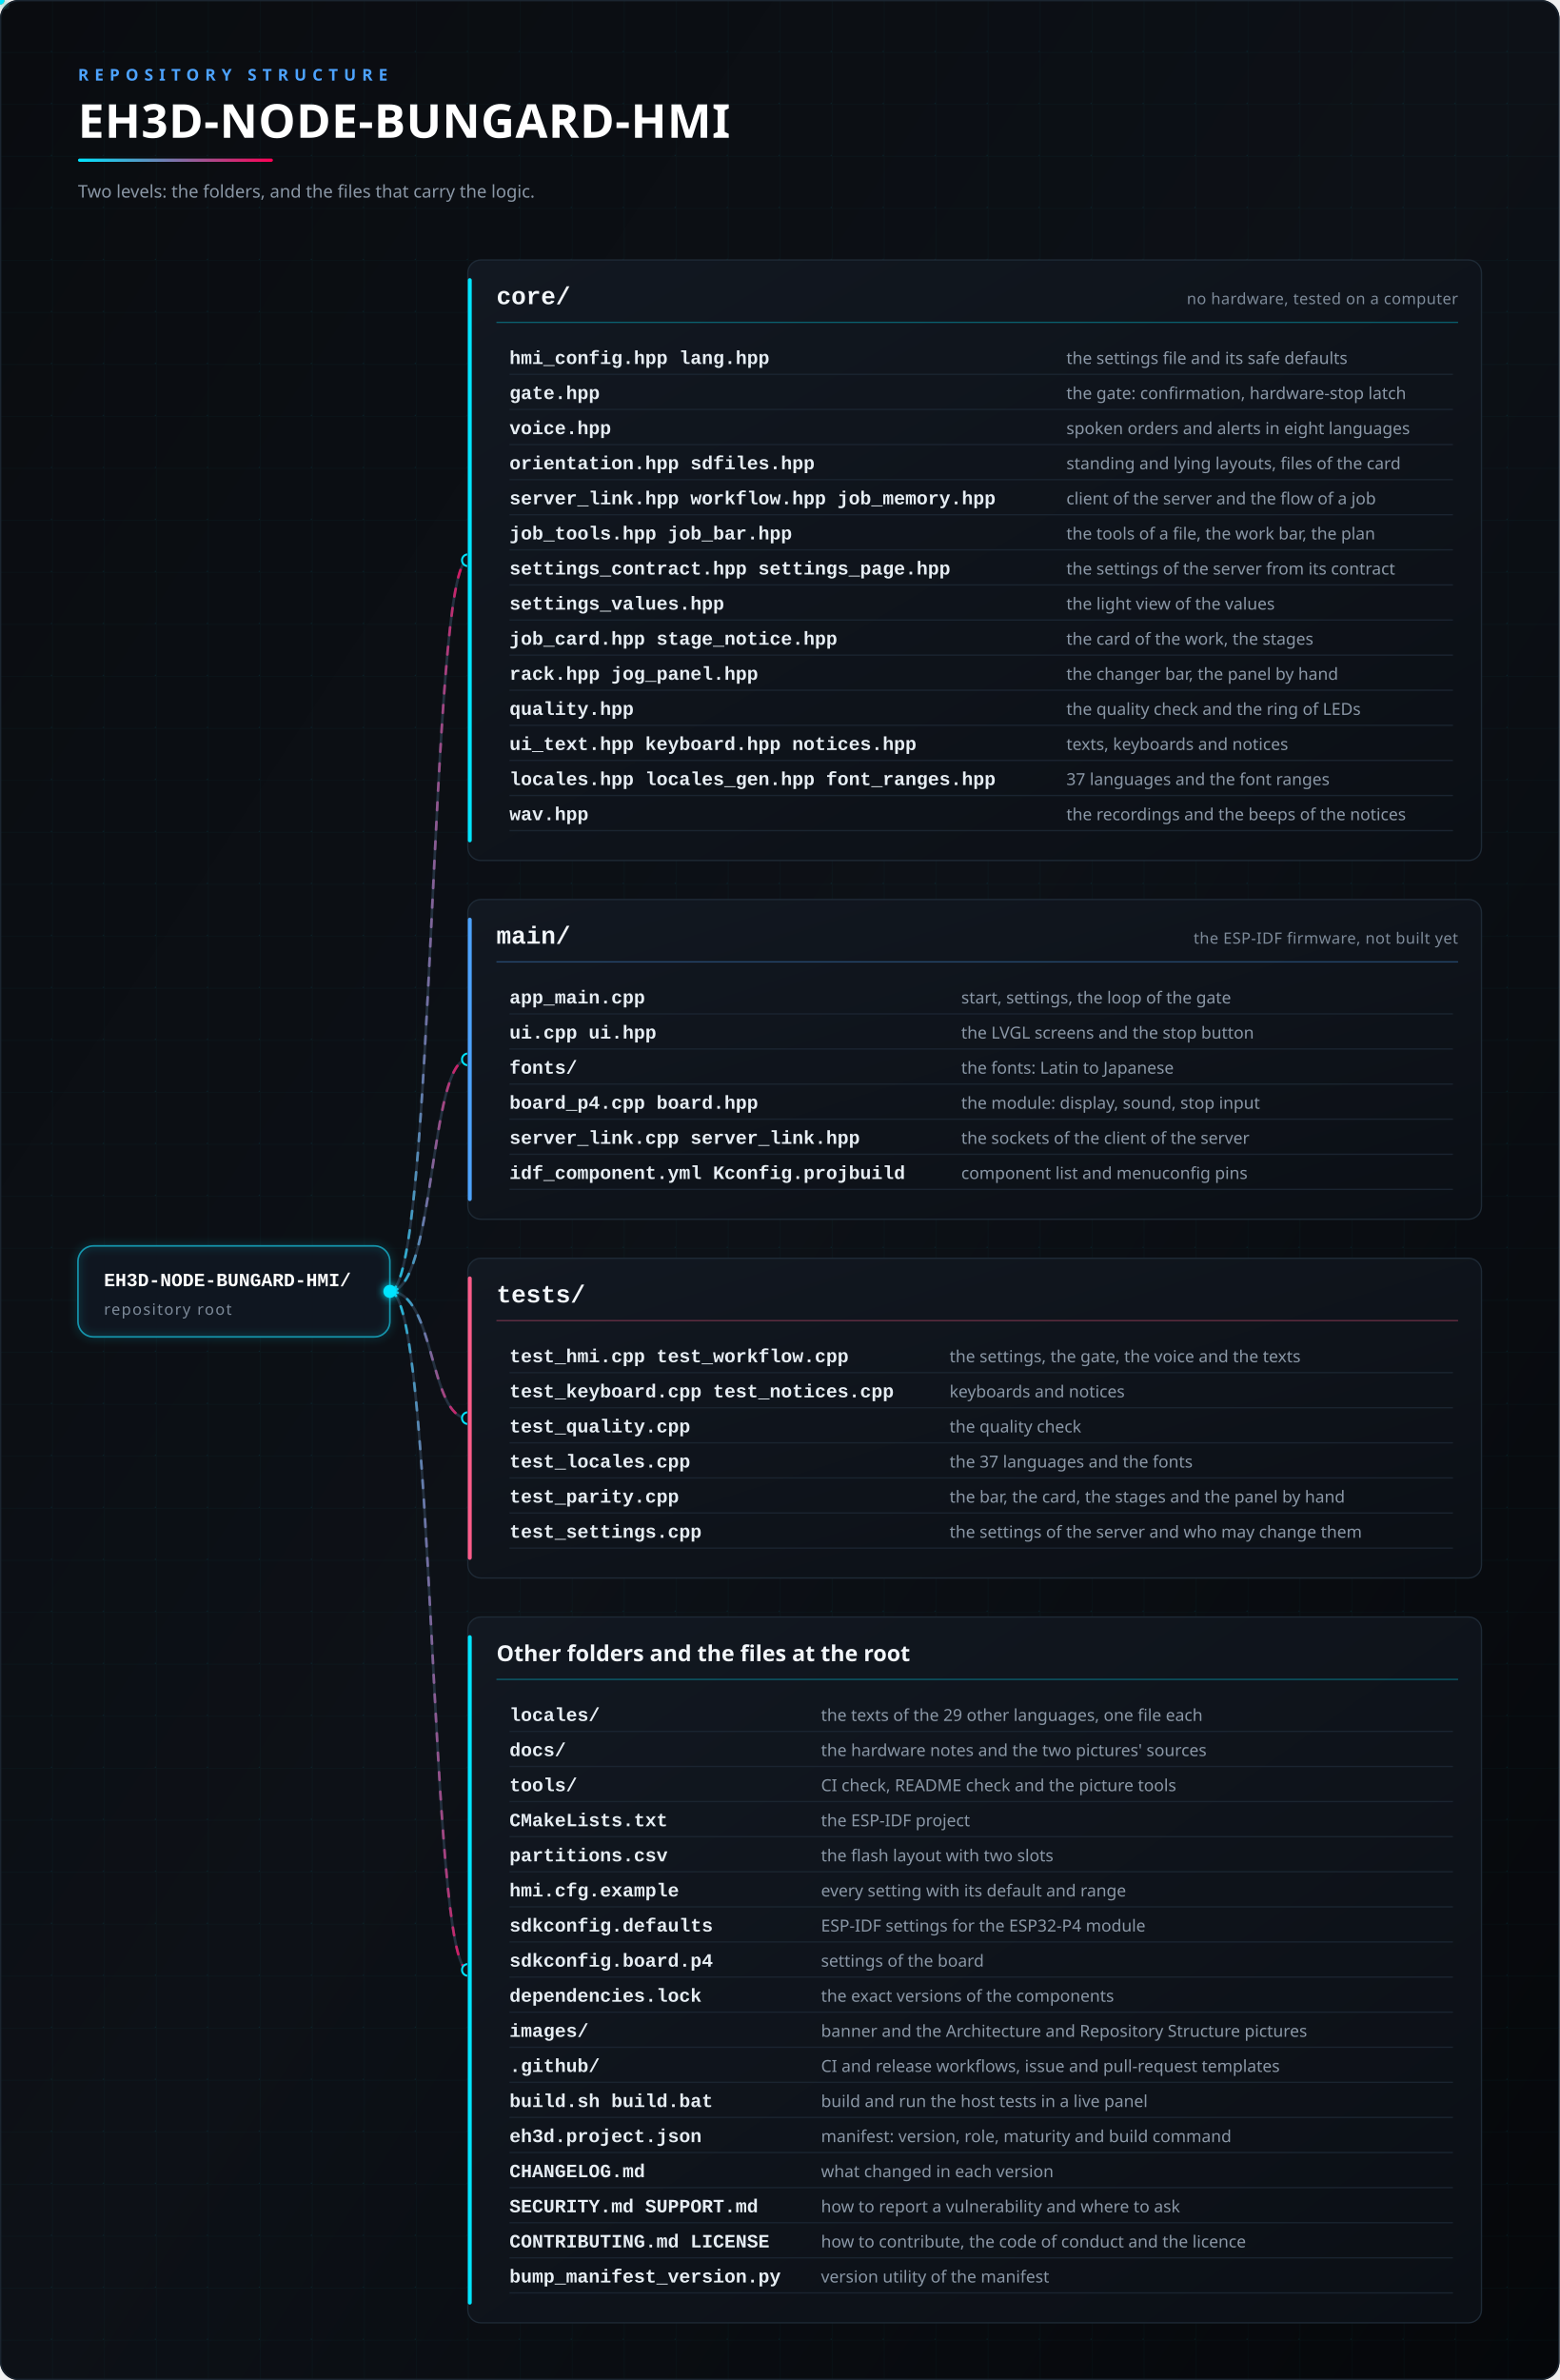
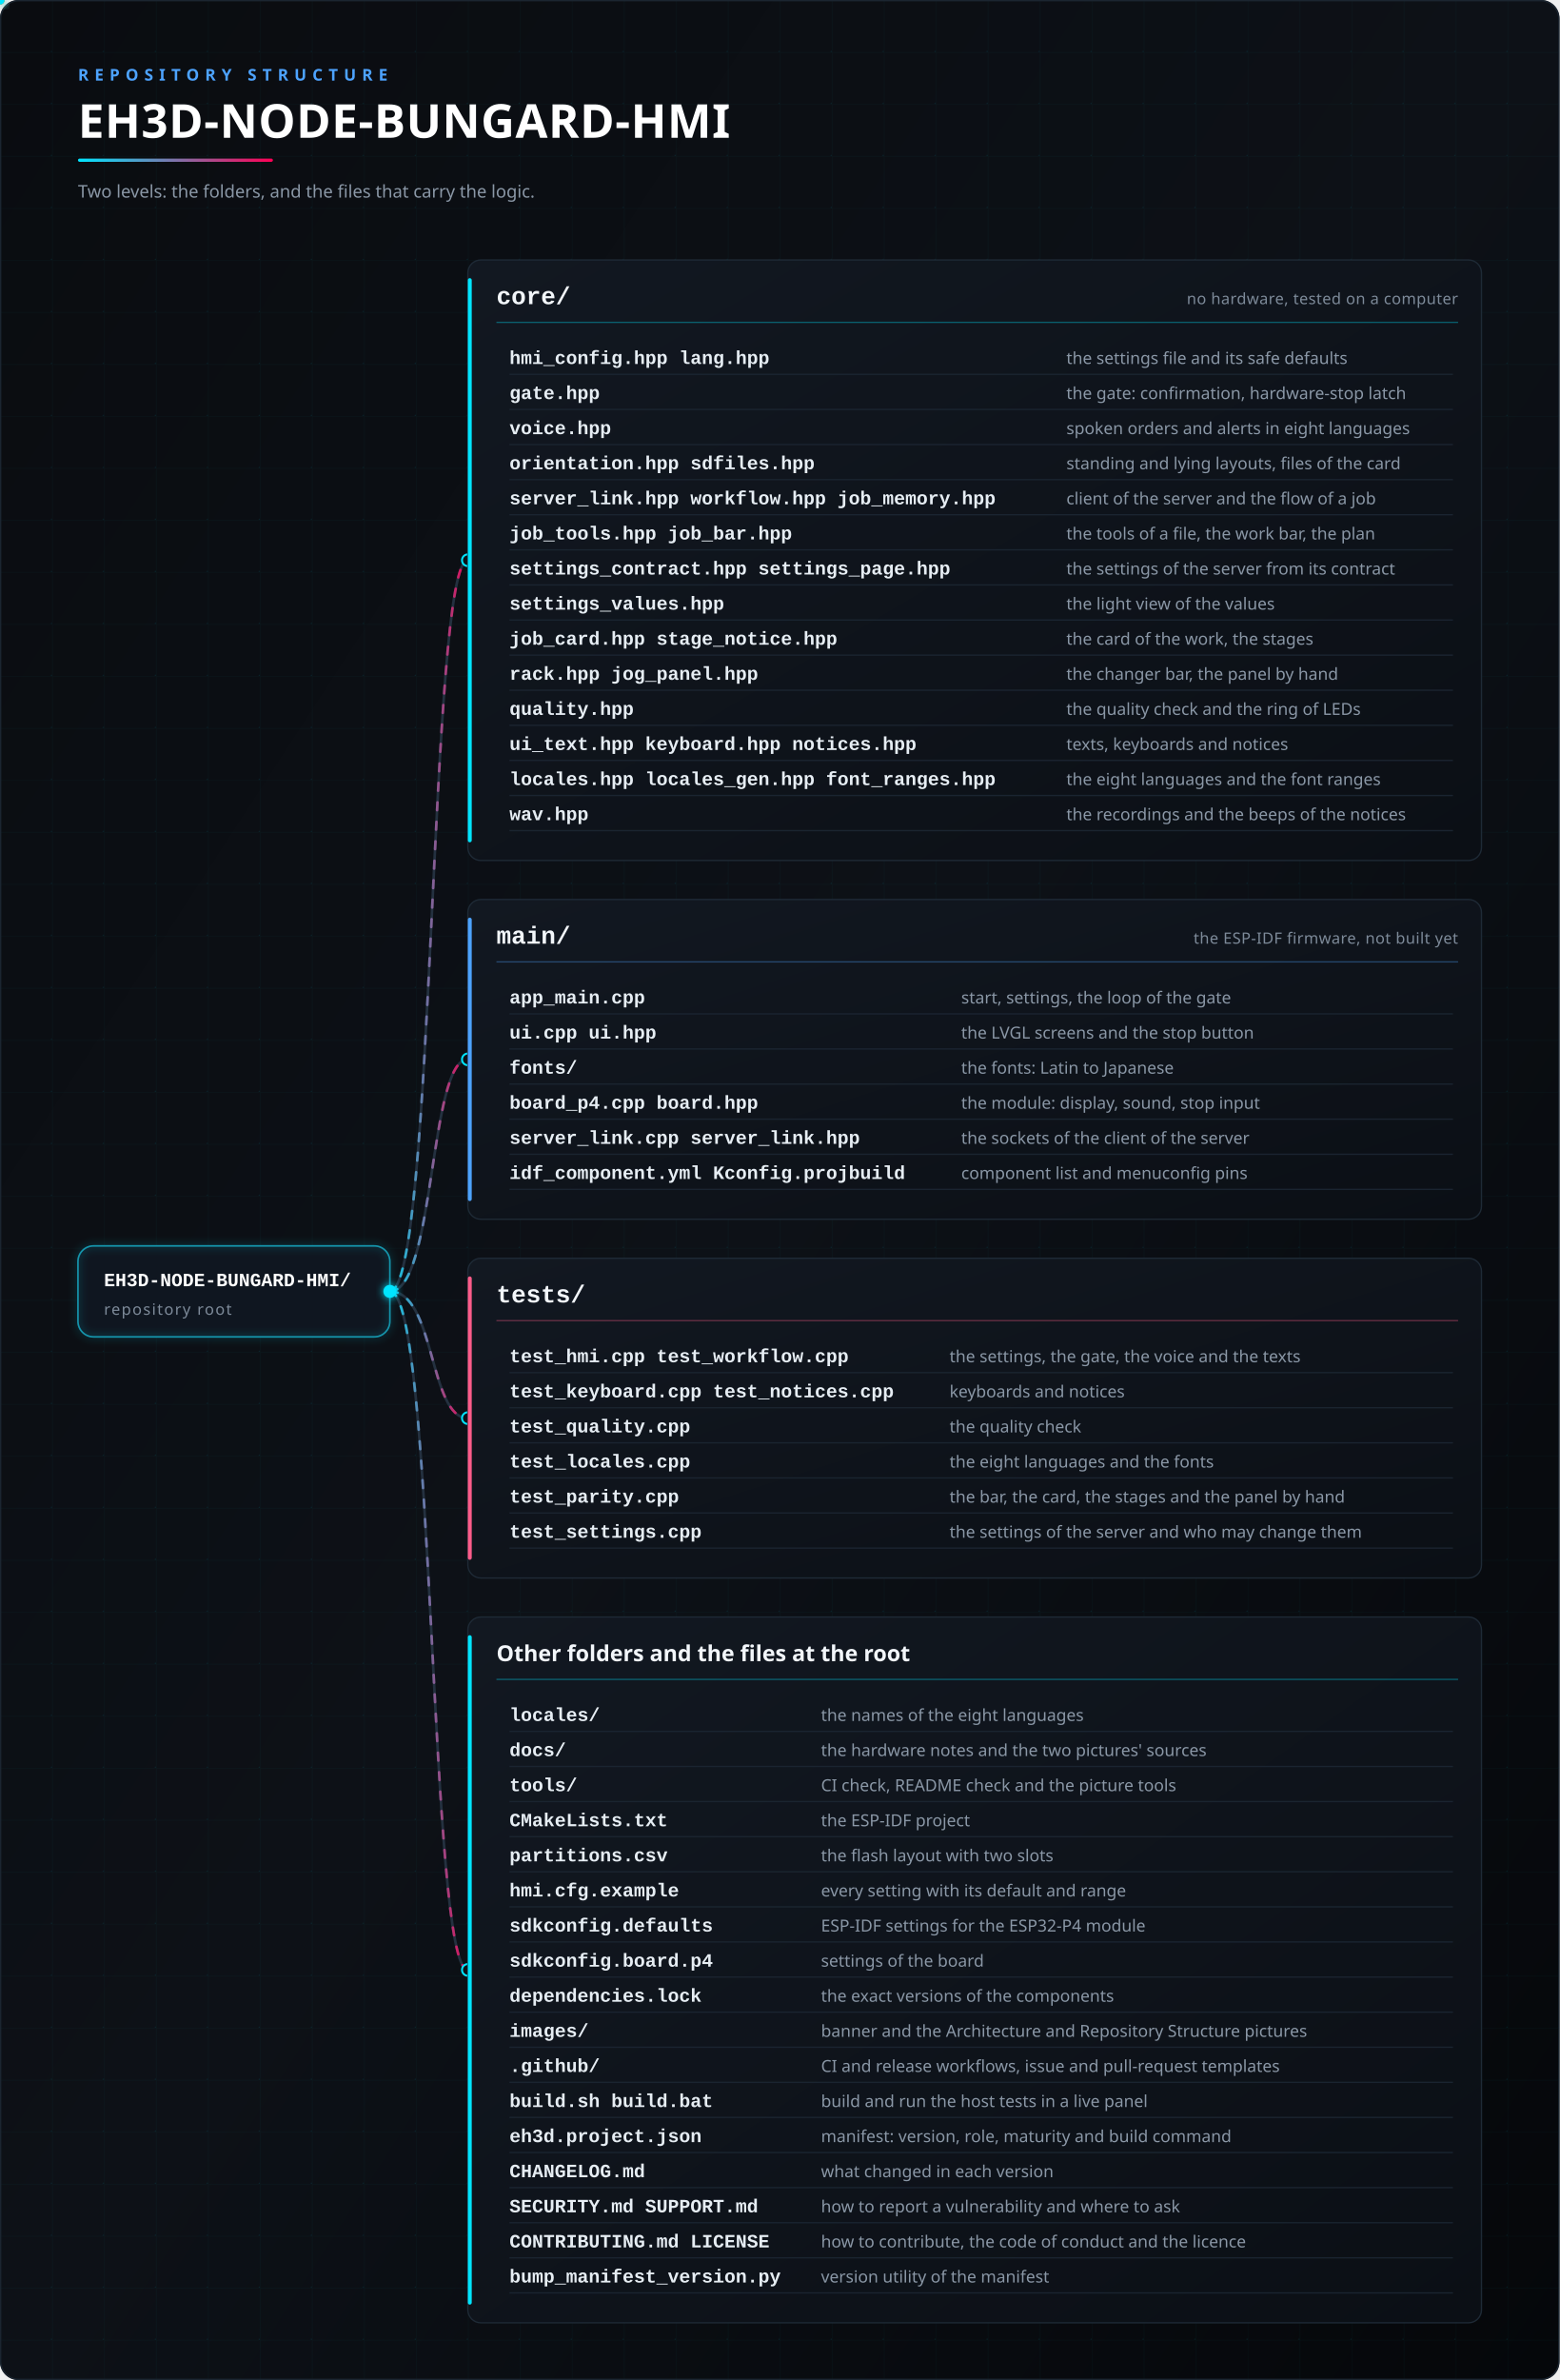
<svg xmlns="http://www.w3.org/2000/svg" viewBox="0 0 1200 1831" width="100%" role="img" aria-labelledby="t d">
  <defs>
    <linearGradient id="bg" x1="0" y1="0" x2="1" y2="1">
      <stop offset="0" stop-color="#0A0C10" />
      <stop offset="0.5" stop-color="#0D1117" />
      <stop offset="1" stop-color="#05070A" />
    </linearGradient>
    <linearGradient id="card" x1="0" y1="0" x2="1" y2="1">
      <stop offset="0" stop-color="#121821" />
      <stop offset="1" stop-color="#0B0F15" />
    </linearGradient>
    <linearGradient id="line" x1="0" y1="0" x2="1" y2="0">
      <stop offset="0" stop-color="#00E5FF" />
      <stop offset="1" stop-color="#FF0055" />
    </linearGradient>
    <filter id="glow" x="-50%" y="-50%" width="200%" height="200%">
      <feGaussianBlur stdDeviation="3" result="b" />
      <feMerge>
        <feMergeNode in="b" />
        <feMergeNode in="SourceGraphic" />
      </feMerge>
    </filter>
    <pattern id="grid" width="40" height="40" patternUnits="userSpaceOnUse">
      <path d="M40 0H0V40" fill="none" stroke="#00E5FF" stroke-opacity="0.035" />
      <circle cx="40" cy="40" r="1" fill="#00E5FF" fill-opacity="0.09" />
    </pattern>
  </defs>
  <rect width="1200" height="1831" rx="14" fill="url(#bg)" />
  <rect width="1200" height="1831" rx="14" fill="url(#grid)" />
  <rect x="0.5" y="0.5" width="1199" height="1830" rx="14" fill="none" stroke="#1B2530" />
  <text x="60" y="62" font-family="'Segoe UI','Noto Sans','Noto Sans CJK SC','Microsoft YaHei','Yu Gothic','Helvetica Neue',Helvetica,Arial,sans-serif" font-size="12.5" font-weight="600" fill="#4DA3FF" text-anchor="start" letter-spacing="4.5">REPOSITORY STRUCTURE</text>
  <text x="60" y="106" font-family="'Segoe UI','Noto Sans','Noto Sans CJK SC','Microsoft YaHei','Yu Gothic','Helvetica Neue',Helvetica,Arial,sans-serif" font-size="36" font-weight="700" fill="#FFFFFF" text-anchor="start" letter-spacing="0.5">EH3D-NODE-BUNGARD-HMI</text>
  <rect x="60" y="122" width="150" height="2.5" rx="1.25" fill="url(#line)">
    <animate attributeName="width" values="40;150;150" keyTimes="0;0.4;1" dur="3s" repeatCount="indefinite" />
  </rect>
  <text x="60" y="152" font-family="'Segoe UI','Noto Sans','Noto Sans CJK SC','Microsoft YaHei','Yu Gothic','Helvetica Neue',Helvetica,Arial,sans-serif" font-size="13.5" font-weight="400" fill="#8A97A6" text-anchor="start">Two levels: the folders, and the files that carry the logic.</text>
  <path id="c0" d="M300,993.5 C335,993.5 330,431 360,431" fill="none" stroke="#243140" stroke-width="2" />
  <path d="M300,993.5 C335,993.5 330,431 360,431" fill="none" stroke="url(#line)" stroke-width="2" stroke-linecap="round" stroke-dasharray="6 9" opacity="0.9">
    <animate attributeName="stroke-dashoffset" from="0" to="-30" dur="1.6s" repeatCount="indefinite" />
  </path>
  <circle cx="360" cy="431" r="4.5" fill="#0D1117" stroke="#00E5FF" stroke-width="1.5" />
  <path id="c1" d="M300,993.5 C335,993.5 330,815 360,815" fill="none" stroke="#243140" stroke-width="2" />
  <path d="M300,993.5 C335,993.5 330,815 360,815" fill="none" stroke="url(#line)" stroke-width="2" stroke-linecap="round" stroke-dasharray="6 9" opacity="0.9">
    <animate attributeName="stroke-dashoffset" from="0" to="-30" dur="1.6s" repeatCount="indefinite" />
  </path>
  <circle cx="360" cy="815" r="4.5" fill="#0D1117" stroke="#00E5FF" stroke-width="1.5" />
  <path id="c2" d="M300,993.5 C335,993.5 330,1091 360,1091" fill="none" stroke="#243140" stroke-width="2" />
  <path d="M300,993.5 C335,993.5 330,1091 360,1091" fill="none" stroke="url(#line)" stroke-width="2" stroke-linecap="round" stroke-dasharray="6 9" opacity="0.9">
    <animate attributeName="stroke-dashoffset" from="0" to="-30" dur="1.6s" repeatCount="indefinite" />
  </path>
  <circle cx="360" cy="1091" r="4.5" fill="#0D1117" stroke="#00E5FF" stroke-width="1.5" />
  <path id="c3" d="M300,993.5 C335,993.5 330,1515.5 360,1515.5" fill="none" stroke="#243140" stroke-width="2" />
  <path d="M300,993.5 C335,993.5 330,1515.5 360,1515.5" fill="none" stroke="url(#line)" stroke-width="2" stroke-linecap="round" stroke-dasharray="6 9" opacity="0.9">
    <animate attributeName="stroke-dashoffset" from="0" to="-30" dur="1.6s" repeatCount="indefinite" />
  </path>
  <circle cx="360" cy="1515.5" r="4.5" fill="#0D1117" stroke="#00E5FF" stroke-width="1.5" />
  <circle r="3.5" fill="#00E5FF" filter="url(#glow)">
    <animateMotion dur="3.4s" repeatCount="indefinite">
      <mpath href="#c0" />
    </animateMotion>
  </circle>
  <circle r="3.5" fill="#4DA3FF" filter="url(#glow)">
    <animateMotion dur="4.2s" repeatCount="indefinite">
      <mpath href="#c1" />
    </animateMotion>
  </circle>
  <circle r="3.5" fill="#FFB300" filter="url(#glow)">
    <animateMotion dur="5.0s" repeatCount="indefinite">
      <mpath href="#c2" />
    </animateMotion>
  </circle>
  <circle r="3.5" fill="#00E5FF" filter="url(#glow)">
    <animateMotion dur="5.8s" repeatCount="indefinite">
      <mpath href="#c3" />
    </animateMotion>
  </circle>
  <rect x="60" y="958.5" width="240" height="70" rx="12" fill="#0F1620" stroke="#2A3A4C" stroke-width="1.2" />
  <rect x="60" y="958.5" width="240" height="70" rx="12" fill="none" stroke="#00E5FF" stroke-opacity="0.5" stroke-width="1.2" filter="url(#glow)">
    <animate attributeName="stroke-opacity" values="0.15;0.6;0.15" dur="3.6s" repeatCount="indefinite" />
  </rect>
  <text x="80" y="989.5" font-family="'JetBrains Mono','Cascadia Code','SFMono-Regular',Consolas,'Liberation Mono',monospace" font-size="14.4" font-weight="700" fill="#FFFFFF" text-anchor="start">EH3D-NODE-BUNGARD-HMI/</text>
  <text x="80" y="1011.5" font-family="'Segoe UI','Noto Sans','Noto Sans CJK SC','Microsoft YaHei','Yu Gothic','Helvetica Neue',Helvetica,Arial,sans-serif" font-size="12" font-weight="400" fill="#7D8A99" text-anchor="start" letter-spacing="1">repository root</text>
  <circle cx="300" cy="993.5" r="5" fill="#00E5FF" filter="url(#glow)" />
  <rect x="360" y="200" width="780" height="462" rx="10" fill="url(#card)" stroke="#1E2A36" stroke-width="1" />
  <rect x="360" y="214" width="3" height="434" rx="1.5" fill="#00E5FF">
    <animate attributeName="opacity" values="0.55;1;0.55" dur="4s" begin="0s" repeatCount="indefinite" />
  </rect>
  <text x="382" y="234" font-family="'JetBrains Mono','Cascadia Code','SFMono-Regular',Consolas,'Liberation Mono',monospace" font-size="19" font-weight="700" fill="#F2F6FA" text-anchor="start">core/</text>
  <text x="1122" y="234" font-family="'Segoe UI','Noto Sans','Noto Sans CJK SC','Microsoft YaHei','Yu Gothic','Helvetica Neue',Helvetica,Arial,sans-serif" font-size="12" font-weight="400" fill="#7D8A99" text-anchor="end" letter-spacing="0.3">no hardware, tested on a computer</text>
  <line x1="382" y1="248" x2="1122" y2="248" stroke="#00E5FF" stroke-opacity="0.35" stroke-width="1" />
  <text x="392" y="280" font-family="'JetBrains Mono','Cascadia Code','SFMono-Regular',Consolas,'Liberation Mono',monospace" font-size="14.5" font-weight="600" fill="#E6EDF3" text-anchor="start">hmi_config.hpp  lang.hpp</text>
  <text x="820.55" y="280" font-family="'Segoe UI','Noto Sans','Noto Sans CJK SC','Microsoft YaHei','Yu Gothic','Helvetica Neue',Helvetica,Arial,sans-serif" font-size="12.8" font-weight="400" fill="#8A97A6" text-anchor="start">the settings file and its safe defaults</text>
  <line x1="392" y1="288" x2="1118" y2="288" stroke="#1A2430" stroke-width="1" />
  <text x="392" y="307" font-family="'JetBrains Mono','Cascadia Code','SFMono-Regular',Consolas,'Liberation Mono',monospace" font-size="14.5" font-weight="600" fill="#E6EDF3" text-anchor="start">gate.hpp</text>
  <text x="820.55" y="307" font-family="'Segoe UI','Noto Sans','Noto Sans CJK SC','Microsoft YaHei','Yu Gothic','Helvetica Neue',Helvetica,Arial,sans-serif" font-size="12.8" font-weight="400" fill="#8A97A6" text-anchor="start">the gate: confirmation, hardware-stop latch</text>
  <line x1="392" y1="315" x2="1118" y2="315" stroke="#1A2430" stroke-width="1" />
  <text x="392" y="334" font-family="'JetBrains Mono','Cascadia Code','SFMono-Regular',Consolas,'Liberation Mono',monospace" font-size="14.5" font-weight="600" fill="#E6EDF3" text-anchor="start">voice.hpp</text>
  <text x="820.55" y="334" font-family="'Segoe UI','Noto Sans','Noto Sans CJK SC','Microsoft YaHei','Yu Gothic','Helvetica Neue',Helvetica,Arial,sans-serif" font-size="12.8" font-weight="400" fill="#8A97A6" text-anchor="start">spoken orders and alerts in eight languages</text>
  <line x1="392" y1="342" x2="1118" y2="342" stroke="#1A2430" stroke-width="1" />
  <text x="392" y="361" font-family="'JetBrains Mono','Cascadia Code','SFMono-Regular',Consolas,'Liberation Mono',monospace" font-size="14.5" font-weight="600" fill="#E6EDF3" text-anchor="start">orientation.hpp  sdfiles.hpp</text>
  <text x="820.55" y="361" font-family="'Segoe UI','Noto Sans','Noto Sans CJK SC','Microsoft YaHei','Yu Gothic','Helvetica Neue',Helvetica,Arial,sans-serif" font-size="12.8" font-weight="400" fill="#8A97A6" text-anchor="start">standing and lying layouts, files of the card</text>
  <line x1="392" y1="369" x2="1118" y2="369" stroke="#1A2430" stroke-width="1" />
  <text x="392" y="388" font-family="'JetBrains Mono','Cascadia Code','SFMono-Regular',Consolas,'Liberation Mono',monospace" font-size="14.5" font-weight="600" fill="#E6EDF3" text-anchor="start">server_link.hpp  workflow.hpp  job_memory.hpp</text>
  <text x="820.55" y="388" font-family="'Segoe UI','Noto Sans','Noto Sans CJK SC','Microsoft YaHei','Yu Gothic','Helvetica Neue',Helvetica,Arial,sans-serif" font-size="12.8" font-weight="400" fill="#8A97A6" text-anchor="start">client of the server and the flow of a job</text>
  <line x1="392" y1="396" x2="1118" y2="396" stroke="#1A2430" stroke-width="1" />
  <text x="392" y="415" font-family="'JetBrains Mono','Cascadia Code','SFMono-Regular',Consolas,'Liberation Mono',monospace" font-size="14.5" font-weight="600" fill="#E6EDF3" text-anchor="start">job_tools.hpp  job_bar.hpp</text>
  <text x="820.55" y="415" font-family="'Segoe UI','Noto Sans','Noto Sans CJK SC','Microsoft YaHei','Yu Gothic','Helvetica Neue',Helvetica,Arial,sans-serif" font-size="12.8" font-weight="400" fill="#8A97A6" text-anchor="start">the tools of a file, the work bar, the plan</text>
  <line x1="392" y1="423" x2="1118" y2="423" stroke="#1A2430" stroke-width="1" />
  <text x="392" y="442" font-family="'JetBrains Mono','Cascadia Code','SFMono-Regular',Consolas,'Liberation Mono',monospace" font-size="14.5" font-weight="600" fill="#E6EDF3" text-anchor="start">settings_contract.hpp  settings_page.hpp</text>
  <text x="820.55" y="442" font-family="'Segoe UI','Noto Sans','Noto Sans CJK SC','Microsoft YaHei','Yu Gothic','Helvetica Neue',Helvetica,Arial,sans-serif" font-size="12.8" font-weight="400" fill="#8A97A6" text-anchor="start">the settings of the server from its contract</text>
  <line x1="392" y1="450" x2="1118" y2="450" stroke="#1A2430" stroke-width="1" />
  <text x="392" y="469" font-family="'JetBrains Mono','Cascadia Code','SFMono-Regular',Consolas,'Liberation Mono',monospace" font-size="14.5" font-weight="600" fill="#E6EDF3" text-anchor="start">settings_values.hpp</text>
  <text x="820.55" y="469" font-family="'Segoe UI','Noto Sans','Noto Sans CJK SC','Microsoft YaHei','Yu Gothic','Helvetica Neue',Helvetica,Arial,sans-serif" font-size="12.8" font-weight="400" fill="#8A97A6" text-anchor="start">the light view of the values</text>
  <line x1="392" y1="477" x2="1118" y2="477" stroke="#1A2430" stroke-width="1" />
  <text x="392" y="496" font-family="'JetBrains Mono','Cascadia Code','SFMono-Regular',Consolas,'Liberation Mono',monospace" font-size="14.5" font-weight="600" fill="#E6EDF3" text-anchor="start">job_card.hpp  stage_notice.hpp</text>
  <text x="820.55" y="496" font-family="'Segoe UI','Noto Sans','Noto Sans CJK SC','Microsoft YaHei','Yu Gothic','Helvetica Neue',Helvetica,Arial,sans-serif" font-size="12.8" font-weight="400" fill="#8A97A6" text-anchor="start">the card of the work, the stages</text>
  <line x1="392" y1="504" x2="1118" y2="504" stroke="#1A2430" stroke-width="1" />
  <text x="392" y="523" font-family="'JetBrains Mono','Cascadia Code','SFMono-Regular',Consolas,'Liberation Mono',monospace" font-size="14.5" font-weight="600" fill="#E6EDF3" text-anchor="start">rack.hpp  jog_panel.hpp</text>
  <text x="820.55" y="523" font-family="'Segoe UI','Noto Sans','Noto Sans CJK SC','Microsoft YaHei','Yu Gothic','Helvetica Neue',Helvetica,Arial,sans-serif" font-size="12.8" font-weight="400" fill="#8A97A6" text-anchor="start">the changer bar, the panel by hand</text>
  <line x1="392" y1="531" x2="1118" y2="531" stroke="#1A2430" stroke-width="1" />
  <text x="392" y="550" font-family="'JetBrains Mono','Cascadia Code','SFMono-Regular',Consolas,'Liberation Mono',monospace" font-size="14.5" font-weight="600" fill="#E6EDF3" text-anchor="start">quality.hpp</text>
  <text x="820.55" y="550" font-family="'Segoe UI','Noto Sans','Noto Sans CJK SC','Microsoft YaHei','Yu Gothic','Helvetica Neue',Helvetica,Arial,sans-serif" font-size="12.8" font-weight="400" fill="#8A97A6" text-anchor="start">the quality check and the ring of LEDs</text>
  <line x1="392" y1="558" x2="1118" y2="558" stroke="#1A2430" stroke-width="1" />
  <text x="392" y="577" font-family="'JetBrains Mono','Cascadia Code','SFMono-Regular',Consolas,'Liberation Mono',monospace" font-size="14.5" font-weight="600" fill="#E6EDF3" text-anchor="start">ui_text.hpp  keyboard.hpp  notices.hpp</text>
  <text x="820.55" y="577" font-family="'Segoe UI','Noto Sans','Noto Sans CJK SC','Microsoft YaHei','Yu Gothic','Helvetica Neue',Helvetica,Arial,sans-serif" font-size="12.8" font-weight="400" fill="#8A97A6" text-anchor="start">texts, keyboards and notices</text>
  <line x1="392" y1="585" x2="1118" y2="585" stroke="#1A2430" stroke-width="1" />
  <text x="392" y="604" font-family="'JetBrains Mono','Cascadia Code','SFMono-Regular',Consolas,'Liberation Mono',monospace" font-size="14.5" font-weight="600" fill="#E6EDF3" text-anchor="start">locales.hpp  locales_gen.hpp  font_ranges.hpp</text>
-   <text x="820.55" y="604" font-family="'Segoe UI','Noto Sans','Noto Sans CJK SC','Microsoft YaHei','Yu Gothic','Helvetica Neue',Helvetica,Arial,sans-serif" font-size="12.8" font-weight="400" fill="#8A97A6" text-anchor="start">37 languages and the font ranges</text>
+   <text x="820.55" y="604" font-family="'Segoe UI','Noto Sans','Noto Sans CJK SC','Microsoft YaHei','Yu Gothic','Helvetica Neue',Helvetica,Arial,sans-serif" font-size="12.8" font-weight="400" fill="#8A97A6" text-anchor="start">the eight languages and the font ranges</text>
  <line x1="392" y1="612" x2="1118" y2="612" stroke="#1A2430" stroke-width="1" />
  <text x="392" y="631" font-family="'JetBrains Mono','Cascadia Code','SFMono-Regular',Consolas,'Liberation Mono',monospace" font-size="14.5" font-weight="600" fill="#E6EDF3" text-anchor="start">wav.hpp</text>
  <text x="820.55" y="631" font-family="'Segoe UI','Noto Sans','Noto Sans CJK SC','Microsoft YaHei','Yu Gothic','Helvetica Neue',Helvetica,Arial,sans-serif" font-size="12.8" font-weight="400" fill="#8A97A6" text-anchor="start">the recordings and the beeps of the notices</text>
  <line x1="392" y1="639" x2="1118" y2="639" stroke="#1A2430" stroke-width="1" />
  <rect x="360" y="692" width="780" height="246" rx="10" fill="url(#card)" stroke="#1E2A36" stroke-width="1" />
  <rect x="360" y="706" width="3" height="218" rx="1.5" fill="#4DA3FF">
    <animate attributeName="opacity" values="0.55;1;0.55" dur="4s" begin="0.6s" repeatCount="indefinite" />
  </rect>
  <text x="382" y="726" font-family="'JetBrains Mono','Cascadia Code','SFMono-Regular',Consolas,'Liberation Mono',monospace" font-size="19" font-weight="700" fill="#F2F6FA" text-anchor="start">main/</text>
  <text x="1122" y="726" font-family="'Segoe UI','Noto Sans','Noto Sans CJK SC','Microsoft YaHei','Yu Gothic','Helvetica Neue',Helvetica,Arial,sans-serif" font-size="12" font-weight="400" fill="#7D8A99" text-anchor="end" letter-spacing="0.3">the ESP-IDF firmware, not built yet</text>
  <line x1="382" y1="740" x2="1122" y2="740" stroke="#4DA3FF" stroke-opacity="0.35" stroke-width="1" />
  <text x="392" y="772" font-family="'JetBrains Mono','Cascadia Code','SFMono-Regular',Consolas,'Liberation Mono',monospace" font-size="14.5" font-weight="600" fill="#E6EDF3" text-anchor="start">app_main.cpp</text>
  <text x="739.64" y="772" font-family="'Segoe UI','Noto Sans','Noto Sans CJK SC','Microsoft YaHei','Yu Gothic','Helvetica Neue',Helvetica,Arial,sans-serif" font-size="12.8" font-weight="400" fill="#8A97A6" text-anchor="start">start, settings, the loop of the gate</text>
  <line x1="392" y1="780" x2="1118" y2="780" stroke="#1A2430" stroke-width="1" />
  <text x="392" y="799" font-family="'JetBrains Mono','Cascadia Code','SFMono-Regular',Consolas,'Liberation Mono',monospace" font-size="14.5" font-weight="600" fill="#E6EDF3" text-anchor="start">ui.cpp  ui.hpp</text>
  <text x="739.64" y="799" font-family="'Segoe UI','Noto Sans','Noto Sans CJK SC','Microsoft YaHei','Yu Gothic','Helvetica Neue',Helvetica,Arial,sans-serif" font-size="12.8" font-weight="400" fill="#8A97A6" text-anchor="start">the LVGL screens and the stop button</text>
  <line x1="392" y1="807" x2="1118" y2="807" stroke="#1A2430" stroke-width="1" />
  <text x="392" y="826" font-family="'JetBrains Mono','Cascadia Code','SFMono-Regular',Consolas,'Liberation Mono',monospace" font-size="14.5" font-weight="600" fill="#E6EDF3" text-anchor="start">fonts/</text>
  <text x="739.64" y="826" font-family="'Segoe UI','Noto Sans','Noto Sans CJK SC','Microsoft YaHei','Yu Gothic','Helvetica Neue',Helvetica,Arial,sans-serif" font-size="12.8" font-weight="400" fill="#8A97A6" text-anchor="start">the fonts: Latin to Japanese</text>
  <line x1="392" y1="834" x2="1118" y2="834" stroke="#1A2430" stroke-width="1" />
  <text x="392" y="853" font-family="'JetBrains Mono','Cascadia Code','SFMono-Regular',Consolas,'Liberation Mono',monospace" font-size="14.5" font-weight="600" fill="#E6EDF3" text-anchor="start">board_p4.cpp  board.hpp</text>
  <text x="739.64" y="853" font-family="'Segoe UI','Noto Sans','Noto Sans CJK SC','Microsoft YaHei','Yu Gothic','Helvetica Neue',Helvetica,Arial,sans-serif" font-size="12.8" font-weight="400" fill="#8A97A6" text-anchor="start">the module: display, sound, stop input</text>
  <line x1="392" y1="861" x2="1118" y2="861" stroke="#1A2430" stroke-width="1" />
  <text x="392" y="880" font-family="'JetBrains Mono','Cascadia Code','SFMono-Regular',Consolas,'Liberation Mono',monospace" font-size="14.5" font-weight="600" fill="#E6EDF3" text-anchor="start">server_link.cpp  server_link.hpp</text>
  <text x="739.64" y="880" font-family="'Segoe UI','Noto Sans','Noto Sans CJK SC','Microsoft YaHei','Yu Gothic','Helvetica Neue',Helvetica,Arial,sans-serif" font-size="12.8" font-weight="400" fill="#8A97A6" text-anchor="start">the sockets of the client of the server</text>
  <line x1="392" y1="888" x2="1118" y2="888" stroke="#1A2430" stroke-width="1" />
  <text x="392" y="907" font-family="'JetBrains Mono','Cascadia Code','SFMono-Regular',Consolas,'Liberation Mono',monospace" font-size="14.5" font-weight="600" fill="#E6EDF3" text-anchor="start">idf_component.yml  Kconfig.projbuild</text>
  <text x="739.64" y="907" font-family="'Segoe UI','Noto Sans','Noto Sans CJK SC','Microsoft YaHei','Yu Gothic','Helvetica Neue',Helvetica,Arial,sans-serif" font-size="12.8" font-weight="400" fill="#8A97A6" text-anchor="start">component list and menuconfig pins</text>
  <line x1="392" y1="915" x2="1118" y2="915" stroke="#1A2430" stroke-width="1" />
  <rect x="360" y="968" width="780" height="246" rx="10" fill="url(#card)" stroke="#1E2A36" stroke-width="1" />
  <rect x="360" y="982" width="3" height="218" rx="1.5" fill="#FF5C8A">
    <animate attributeName="opacity" values="0.55;1;0.55" dur="4s" begin="1.2s" repeatCount="indefinite" />
  </rect>
  <text x="382" y="1002" font-family="'JetBrains Mono','Cascadia Code','SFMono-Regular',Consolas,'Liberation Mono',monospace" font-size="19" font-weight="700" fill="#F2F6FA" text-anchor="start">tests/</text>
  <line x1="382" y1="1016" x2="1122" y2="1016" stroke="#FF5C8A" stroke-opacity="0.35" stroke-width="1" />
  <text x="392" y="1048" font-family="'JetBrains Mono','Cascadia Code','SFMono-Regular',Consolas,'Liberation Mono',monospace" font-size="14.5" font-weight="600" fill="#E6EDF3" text-anchor="start">test_hmi.cpp  test_workflow.cpp</text>
  <text x="730.65" y="1048" font-family="'Segoe UI','Noto Sans','Noto Sans CJK SC','Microsoft YaHei','Yu Gothic','Helvetica Neue',Helvetica,Arial,sans-serif" font-size="12.8" font-weight="400" fill="#8A97A6" text-anchor="start">the settings, the gate, the voice and the texts</text>
  <line x1="392" y1="1056" x2="1118" y2="1056" stroke="#1A2430" stroke-width="1" />
  <text x="392" y="1075" font-family="'JetBrains Mono','Cascadia Code','SFMono-Regular',Consolas,'Liberation Mono',monospace" font-size="14.5" font-weight="600" fill="#E6EDF3" text-anchor="start">test_keyboard.cpp  test_notices.cpp</text>
  <text x="730.65" y="1075" font-family="'Segoe UI','Noto Sans','Noto Sans CJK SC','Microsoft YaHei','Yu Gothic','Helvetica Neue',Helvetica,Arial,sans-serif" font-size="12.8" font-weight="400" fill="#8A97A6" text-anchor="start">keyboards and notices</text>
  <line x1="392" y1="1083" x2="1118" y2="1083" stroke="#1A2430" stroke-width="1" />
  <text x="392" y="1102" font-family="'JetBrains Mono','Cascadia Code','SFMono-Regular',Consolas,'Liberation Mono',monospace" font-size="14.5" font-weight="600" fill="#E6EDF3" text-anchor="start">test_quality.cpp</text>
  <text x="730.65" y="1102" font-family="'Segoe UI','Noto Sans','Noto Sans CJK SC','Microsoft YaHei','Yu Gothic','Helvetica Neue',Helvetica,Arial,sans-serif" font-size="12.8" font-weight="400" fill="#8A97A6" text-anchor="start">the quality check</text>
  <line x1="392" y1="1110" x2="1118" y2="1110" stroke="#1A2430" stroke-width="1" />
  <text x="392" y="1129" font-family="'JetBrains Mono','Cascadia Code','SFMono-Regular',Consolas,'Liberation Mono',monospace" font-size="14.5" font-weight="600" fill="#E6EDF3" text-anchor="start">test_locales.cpp</text>
-   <text x="730.65" y="1129" font-family="'Segoe UI','Noto Sans','Noto Sans CJK SC','Microsoft YaHei','Yu Gothic','Helvetica Neue',Helvetica,Arial,sans-serif" font-size="12.8" font-weight="400" fill="#8A97A6" text-anchor="start">the 37 languages and the fonts</text>
+   <text x="730.65" y="1129" font-family="'Segoe UI','Noto Sans','Noto Sans CJK SC','Microsoft YaHei','Yu Gothic','Helvetica Neue',Helvetica,Arial,sans-serif" font-size="12.8" font-weight="400" fill="#8A97A6" text-anchor="start">the eight languages and the fonts</text>
  <line x1="392" y1="1137" x2="1118" y2="1137" stroke="#1A2430" stroke-width="1" />
  <text x="392" y="1156" font-family="'JetBrains Mono','Cascadia Code','SFMono-Regular',Consolas,'Liberation Mono',monospace" font-size="14.5" font-weight="600" fill="#E6EDF3" text-anchor="start">test_parity.cpp</text>
  <text x="730.65" y="1156" font-family="'Segoe UI','Noto Sans','Noto Sans CJK SC','Microsoft YaHei','Yu Gothic','Helvetica Neue',Helvetica,Arial,sans-serif" font-size="12.8" font-weight="400" fill="#8A97A6" text-anchor="start">the bar, the card, the stages and the panel by hand</text>
  <line x1="392" y1="1164" x2="1118" y2="1164" stroke="#1A2430" stroke-width="1" />
  <text x="392" y="1183" font-family="'JetBrains Mono','Cascadia Code','SFMono-Regular',Consolas,'Liberation Mono',monospace" font-size="14.5" font-weight="600" fill="#E6EDF3" text-anchor="start">test_settings.cpp</text>
  <text x="730.65" y="1183" font-family="'Segoe UI','Noto Sans','Noto Sans CJK SC','Microsoft YaHei','Yu Gothic','Helvetica Neue',Helvetica,Arial,sans-serif" font-size="12.8" font-weight="400" fill="#8A97A6" text-anchor="start">the settings of the server and who may change them</text>
  <line x1="392" y1="1191" x2="1118" y2="1191" stroke="#1A2430" stroke-width="1" />
  <rect x="360" y="1244" width="780" height="543" rx="10" fill="url(#card)" stroke="#1E2A36" stroke-width="1" />
  <rect x="360" y="1258" width="3" height="515" rx="1.5" fill="#00E5FF">
    <animate attributeName="opacity" values="0.55;1;0.55" dur="4s" begin="1.8s" repeatCount="indefinite" />
  </rect>
  <text x="382" y="1278" font-family="'Segoe UI','Noto Sans','Noto Sans CJK SC','Microsoft YaHei','Yu Gothic','Helvetica Neue',Helvetica,Arial,sans-serif" font-size="17" font-weight="700" fill="#F2F6FA" text-anchor="start">Other folders and the files at the root</text>
  <line x1="382" y1="1292" x2="1122" y2="1292" stroke="#00E5FF" stroke-opacity="0.35" stroke-width="1" />
  <text x="392" y="1324" font-family="'JetBrains Mono','Cascadia Code','SFMono-Regular',Consolas,'Liberation Mono',monospace" font-size="14.5" font-weight="600" fill="#E6EDF3" text-anchor="start">locales/</text>
-   <text x="631.76" y="1324" font-family="'Segoe UI','Noto Sans','Noto Sans CJK SC','Microsoft YaHei','Yu Gothic','Helvetica Neue',Helvetica,Arial,sans-serif" font-size="12.8" font-weight="400" fill="#8A97A6" text-anchor="start">the texts of the 29 other languages, one file each</text>
+   <text x="631.76" y="1324" font-family="'Segoe UI','Noto Sans','Noto Sans CJK SC','Microsoft YaHei','Yu Gothic','Helvetica Neue',Helvetica,Arial,sans-serif" font-size="12.8" font-weight="400" fill="#8A97A6" text-anchor="start">the names of the eight languages</text>
  <line x1="392" y1="1332" x2="1118" y2="1332" stroke="#1A2430" stroke-width="1" />
  <text x="392" y="1351" font-family="'JetBrains Mono','Cascadia Code','SFMono-Regular',Consolas,'Liberation Mono',monospace" font-size="14.5" font-weight="600" fill="#E6EDF3" text-anchor="start">docs/</text>
  <text x="631.76" y="1351" font-family="'Segoe UI','Noto Sans','Noto Sans CJK SC','Microsoft YaHei','Yu Gothic','Helvetica Neue',Helvetica,Arial,sans-serif" font-size="12.8" font-weight="400" fill="#8A97A6" text-anchor="start">the hardware notes and the two pictures' sources</text>
  <line x1="392" y1="1359" x2="1118" y2="1359" stroke="#1A2430" stroke-width="1" />
  <text x="392" y="1378" font-family="'JetBrains Mono','Cascadia Code','SFMono-Regular',Consolas,'Liberation Mono',monospace" font-size="14.5" font-weight="600" fill="#E6EDF3" text-anchor="start">tools/</text>
  <text x="631.76" y="1378" font-family="'Segoe UI','Noto Sans','Noto Sans CJK SC','Microsoft YaHei','Yu Gothic','Helvetica Neue',Helvetica,Arial,sans-serif" font-size="12.8" font-weight="400" fill="#8A97A6" text-anchor="start">CI check, README check and the picture tools</text>
  <line x1="392" y1="1386" x2="1118" y2="1386" stroke="#1A2430" stroke-width="1" />
  <text x="392" y="1405" font-family="'JetBrains Mono','Cascadia Code','SFMono-Regular',Consolas,'Liberation Mono',monospace" font-size="14.5" font-weight="600" fill="#E6EDF3" text-anchor="start">CMakeLists.txt</text>
  <text x="631.76" y="1405" font-family="'Segoe UI','Noto Sans','Noto Sans CJK SC','Microsoft YaHei','Yu Gothic','Helvetica Neue',Helvetica,Arial,sans-serif" font-size="12.8" font-weight="400" fill="#8A97A6" text-anchor="start">the ESP-IDF project</text>
  <line x1="392" y1="1413" x2="1118" y2="1413" stroke="#1A2430" stroke-width="1" />
  <text x="392" y="1432" font-family="'JetBrains Mono','Cascadia Code','SFMono-Regular',Consolas,'Liberation Mono',monospace" font-size="14.5" font-weight="600" fill="#E6EDF3" text-anchor="start">partitions.csv</text>
  <text x="631.76" y="1432" font-family="'Segoe UI','Noto Sans','Noto Sans CJK SC','Microsoft YaHei','Yu Gothic','Helvetica Neue',Helvetica,Arial,sans-serif" font-size="12.8" font-weight="400" fill="#8A97A6" text-anchor="start">the flash layout with two slots</text>
  <line x1="392" y1="1440" x2="1118" y2="1440" stroke="#1A2430" stroke-width="1" />
  <text x="392" y="1459" font-family="'JetBrains Mono','Cascadia Code','SFMono-Regular',Consolas,'Liberation Mono',monospace" font-size="14.5" font-weight="600" fill="#E6EDF3" text-anchor="start">hmi.cfg.example</text>
  <text x="631.76" y="1459" font-family="'Segoe UI','Noto Sans','Noto Sans CJK SC','Microsoft YaHei','Yu Gothic','Helvetica Neue',Helvetica,Arial,sans-serif" font-size="12.8" font-weight="400" fill="#8A97A6" text-anchor="start">every setting with its default and range</text>
  <line x1="392" y1="1467" x2="1118" y2="1467" stroke="#1A2430" stroke-width="1" />
  <text x="392" y="1486" font-family="'JetBrains Mono','Cascadia Code','SFMono-Regular',Consolas,'Liberation Mono',monospace" font-size="14.5" font-weight="600" fill="#E6EDF3" text-anchor="start">sdkconfig.defaults</text>
  <text x="631.76" y="1486" font-family="'Segoe UI','Noto Sans','Noto Sans CJK SC','Microsoft YaHei','Yu Gothic','Helvetica Neue',Helvetica,Arial,sans-serif" font-size="12.8" font-weight="400" fill="#8A97A6" text-anchor="start">ESP-IDF settings for the ESP32-P4 module</text>
  <line x1="392" y1="1494" x2="1118" y2="1494" stroke="#1A2430" stroke-width="1" />
  <text x="392" y="1513" font-family="'JetBrains Mono','Cascadia Code','SFMono-Regular',Consolas,'Liberation Mono',monospace" font-size="14.5" font-weight="600" fill="#E6EDF3" text-anchor="start">sdkconfig.board.p4</text>
  <text x="631.76" y="1513" font-family="'Segoe UI','Noto Sans','Noto Sans CJK SC','Microsoft YaHei','Yu Gothic','Helvetica Neue',Helvetica,Arial,sans-serif" font-size="12.8" font-weight="400" fill="#8A97A6" text-anchor="start">settings of the board</text>
  <line x1="392" y1="1521" x2="1118" y2="1521" stroke="#1A2430" stroke-width="1" />
  <text x="392" y="1540" font-family="'JetBrains Mono','Cascadia Code','SFMono-Regular',Consolas,'Liberation Mono',monospace" font-size="14.5" font-weight="600" fill="#E6EDF3" text-anchor="start">dependencies.lock</text>
  <text x="631.76" y="1540" font-family="'Segoe UI','Noto Sans','Noto Sans CJK SC','Microsoft YaHei','Yu Gothic','Helvetica Neue',Helvetica,Arial,sans-serif" font-size="12.8" font-weight="400" fill="#8A97A6" text-anchor="start">the exact versions of the components</text>
  <line x1="392" y1="1548" x2="1118" y2="1548" stroke="#1A2430" stroke-width="1" />
  <text x="392" y="1567" font-family="'JetBrains Mono','Cascadia Code','SFMono-Regular',Consolas,'Liberation Mono',monospace" font-size="14.5" font-weight="600" fill="#E6EDF3" text-anchor="start">images/</text>
  <text x="631.76" y="1567" font-family="'Segoe UI','Noto Sans','Noto Sans CJK SC','Microsoft YaHei','Yu Gothic','Helvetica Neue',Helvetica,Arial,sans-serif" font-size="12.8" font-weight="400" fill="#8A97A6" text-anchor="start">banner and the Architecture and Repository Structure pictures</text>
  <line x1="392" y1="1575" x2="1118" y2="1575" stroke="#1A2430" stroke-width="1" />
  <text x="392" y="1594" font-family="'JetBrains Mono','Cascadia Code','SFMono-Regular',Consolas,'Liberation Mono',monospace" font-size="14.5" font-weight="600" fill="#E6EDF3" text-anchor="start">.github/</text>
  <text x="631.76" y="1594" font-family="'Segoe UI','Noto Sans','Noto Sans CJK SC','Microsoft YaHei','Yu Gothic','Helvetica Neue',Helvetica,Arial,sans-serif" font-size="12.8" font-weight="400" fill="#8A97A6" text-anchor="start">CI and release workflows, issue and pull-request templates</text>
  <line x1="392" y1="1602" x2="1118" y2="1602" stroke="#1A2430" stroke-width="1" />
  <text x="392" y="1621" font-family="'JetBrains Mono','Cascadia Code','SFMono-Regular',Consolas,'Liberation Mono',monospace" font-size="14.5" font-weight="600" fill="#E6EDF3" text-anchor="start">build.sh  build.bat</text>
  <text x="631.76" y="1621" font-family="'Segoe UI','Noto Sans','Noto Sans CJK SC','Microsoft YaHei','Yu Gothic','Helvetica Neue',Helvetica,Arial,sans-serif" font-size="12.8" font-weight="400" fill="#8A97A6" text-anchor="start">build and run the host tests in a live panel</text>
  <line x1="392" y1="1629" x2="1118" y2="1629" stroke="#1A2430" stroke-width="1" />
  <text x="392" y="1648" font-family="'JetBrains Mono','Cascadia Code','SFMono-Regular',Consolas,'Liberation Mono',monospace" font-size="14.5" font-weight="600" fill="#E6EDF3" text-anchor="start">eh3d.project.json</text>
  <text x="631.76" y="1648" font-family="'Segoe UI','Noto Sans','Noto Sans CJK SC','Microsoft YaHei','Yu Gothic','Helvetica Neue',Helvetica,Arial,sans-serif" font-size="12.8" font-weight="400" fill="#8A97A6" text-anchor="start">manifest: version, role, maturity and build command</text>
  <line x1="392" y1="1656" x2="1118" y2="1656" stroke="#1A2430" stroke-width="1" />
  <text x="392" y="1675" font-family="'JetBrains Mono','Cascadia Code','SFMono-Regular',Consolas,'Liberation Mono',monospace" font-size="14.5" font-weight="600" fill="#E6EDF3" text-anchor="start">CHANGELOG.md</text>
  <text x="631.76" y="1675" font-family="'Segoe UI','Noto Sans','Noto Sans CJK SC','Microsoft YaHei','Yu Gothic','Helvetica Neue',Helvetica,Arial,sans-serif" font-size="12.8" font-weight="400" fill="#8A97A6" text-anchor="start">what changed in each version</text>
  <line x1="392" y1="1683" x2="1118" y2="1683" stroke="#1A2430" stroke-width="1" />
  <text x="392" y="1702" font-family="'JetBrains Mono','Cascadia Code','SFMono-Regular',Consolas,'Liberation Mono',monospace" font-size="14.5" font-weight="600" fill="#E6EDF3" text-anchor="start">SECURITY.md  SUPPORT.md</text>
  <text x="631.76" y="1702" font-family="'Segoe UI','Noto Sans','Noto Sans CJK SC','Microsoft YaHei','Yu Gothic','Helvetica Neue',Helvetica,Arial,sans-serif" font-size="12.8" font-weight="400" fill="#8A97A6" text-anchor="start">how to report a vulnerability and where to ask</text>
  <line x1="392" y1="1710" x2="1118" y2="1710" stroke="#1A2430" stroke-width="1" />
  <text x="392" y="1729" font-family="'JetBrains Mono','Cascadia Code','SFMono-Regular',Consolas,'Liberation Mono',monospace" font-size="14.5" font-weight="600" fill="#E6EDF3" text-anchor="start">CONTRIBUTING.md  LICENSE</text>
  <text x="631.76" y="1729" font-family="'Segoe UI','Noto Sans','Noto Sans CJK SC','Microsoft YaHei','Yu Gothic','Helvetica Neue',Helvetica,Arial,sans-serif" font-size="12.8" font-weight="400" fill="#8A97A6" text-anchor="start">how to contribute, the code of conduct and the licence</text>
  <line x1="392" y1="1737" x2="1118" y2="1737" stroke="#1A2430" stroke-width="1" />
  <text x="392" y="1756" font-family="'JetBrains Mono','Cascadia Code','SFMono-Regular',Consolas,'Liberation Mono',monospace" font-size="14.5" font-weight="600" fill="#E6EDF3" text-anchor="start">bump_manifest_version.py</text>
  <text x="631.76" y="1756" font-family="'Segoe UI','Noto Sans','Noto Sans CJK SC','Microsoft YaHei','Yu Gothic','Helvetica Neue',Helvetica,Arial,sans-serif" font-size="12.8" font-weight="400" fill="#8A97A6" text-anchor="start">version utility of the manifest</text>
  <line x1="392" y1="1764" x2="1118" y2="1764" stroke="#1A2430" stroke-width="1" />
</svg>
